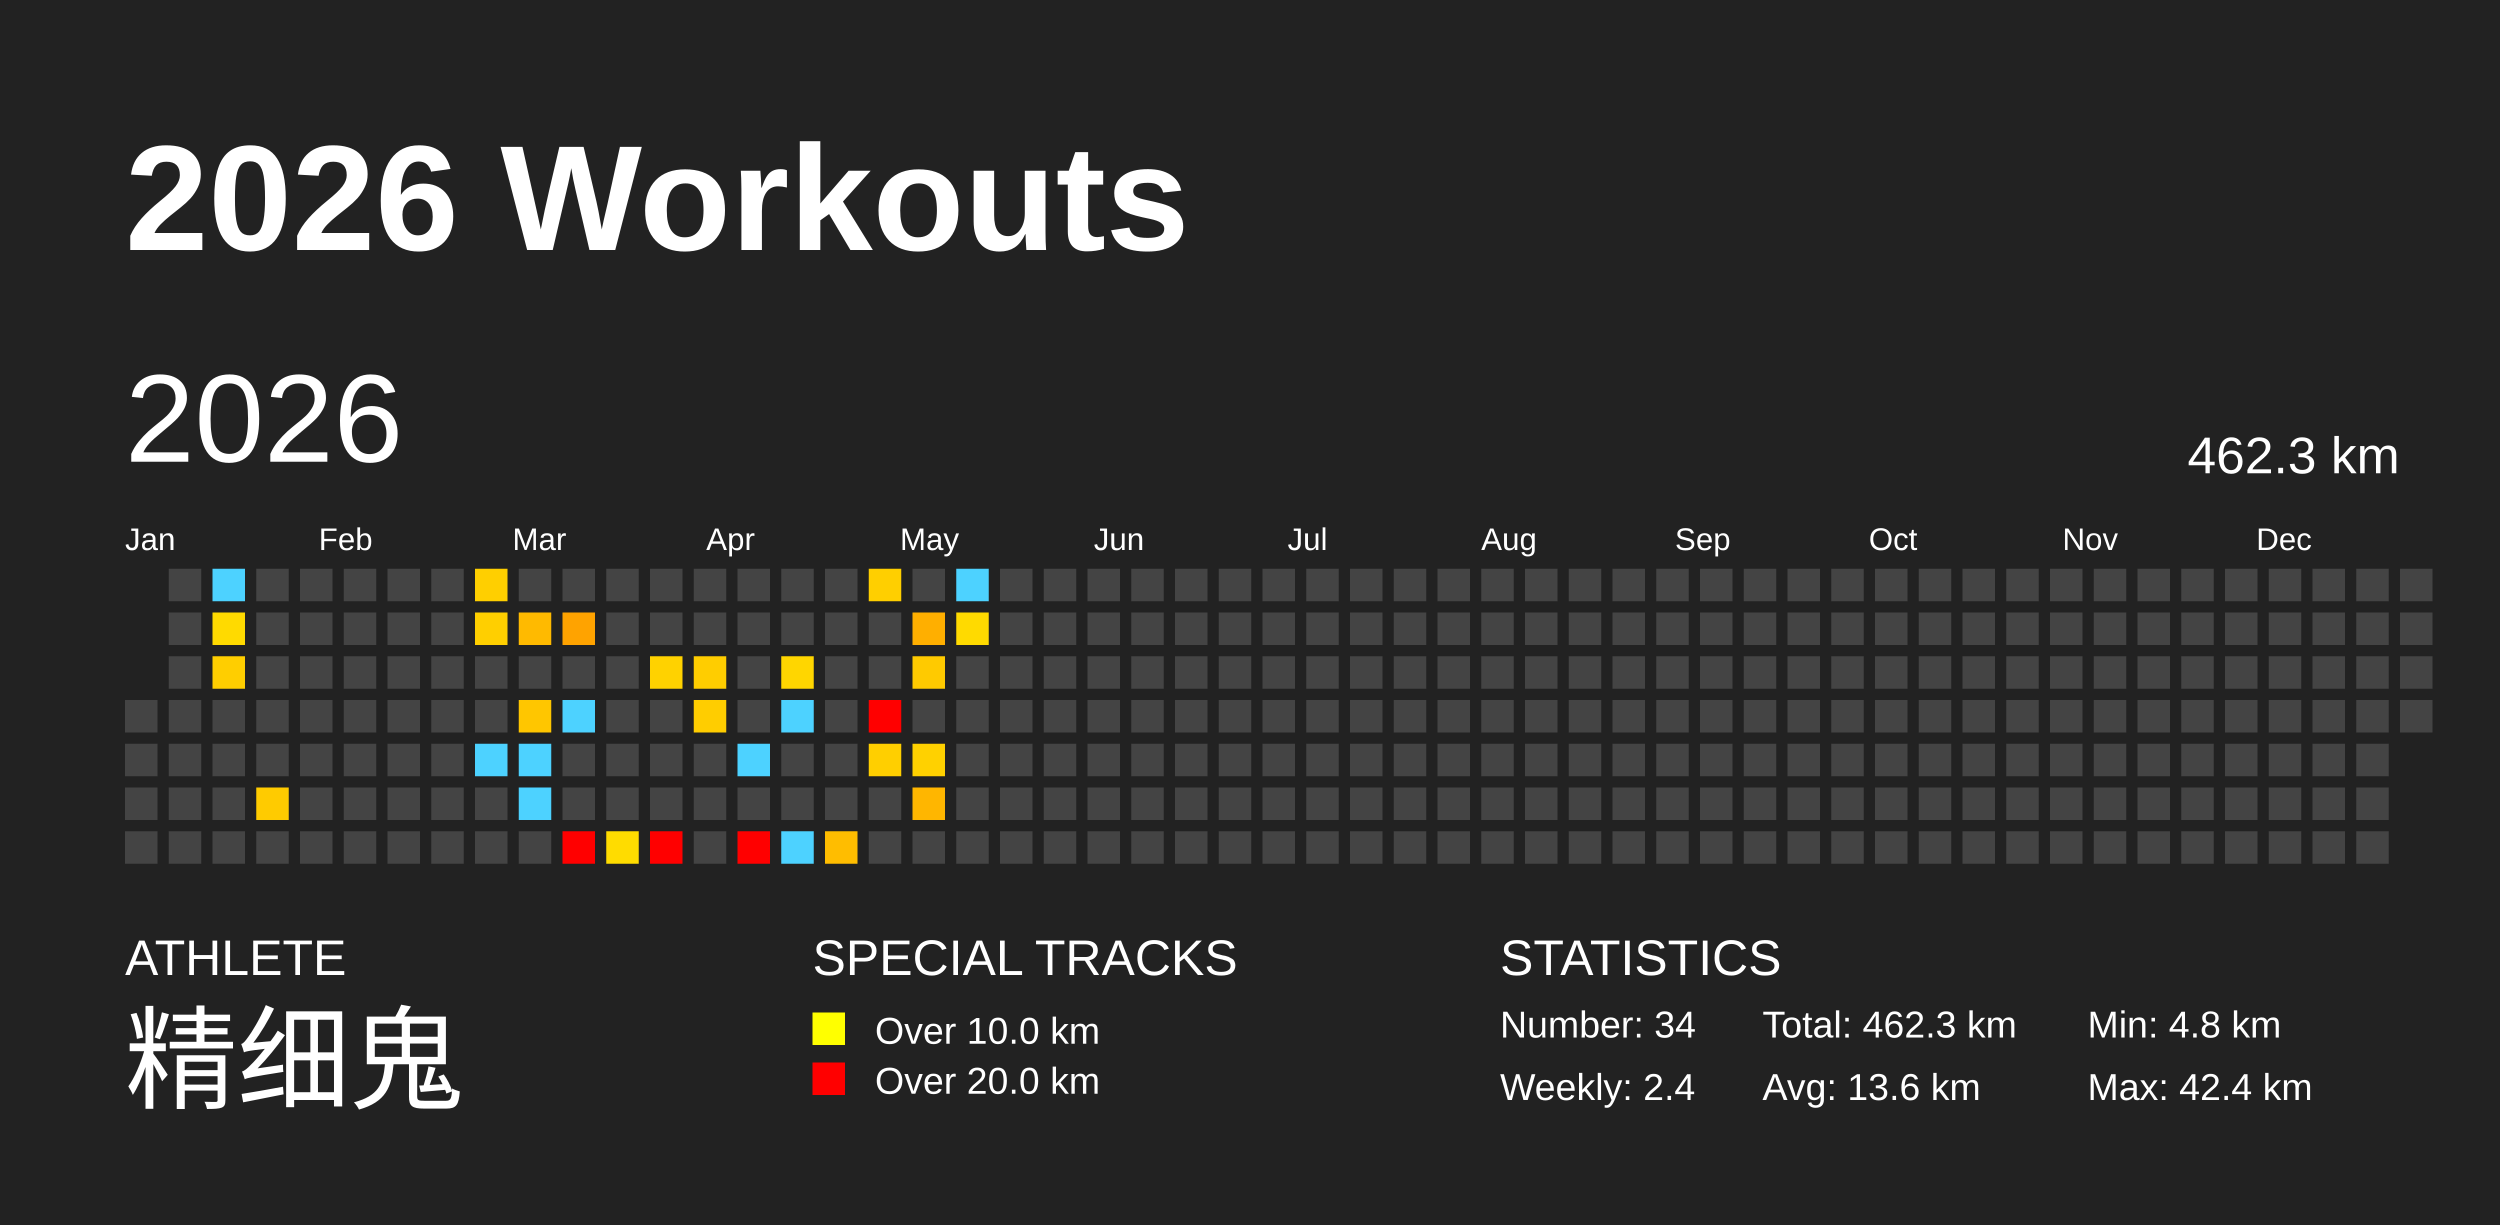
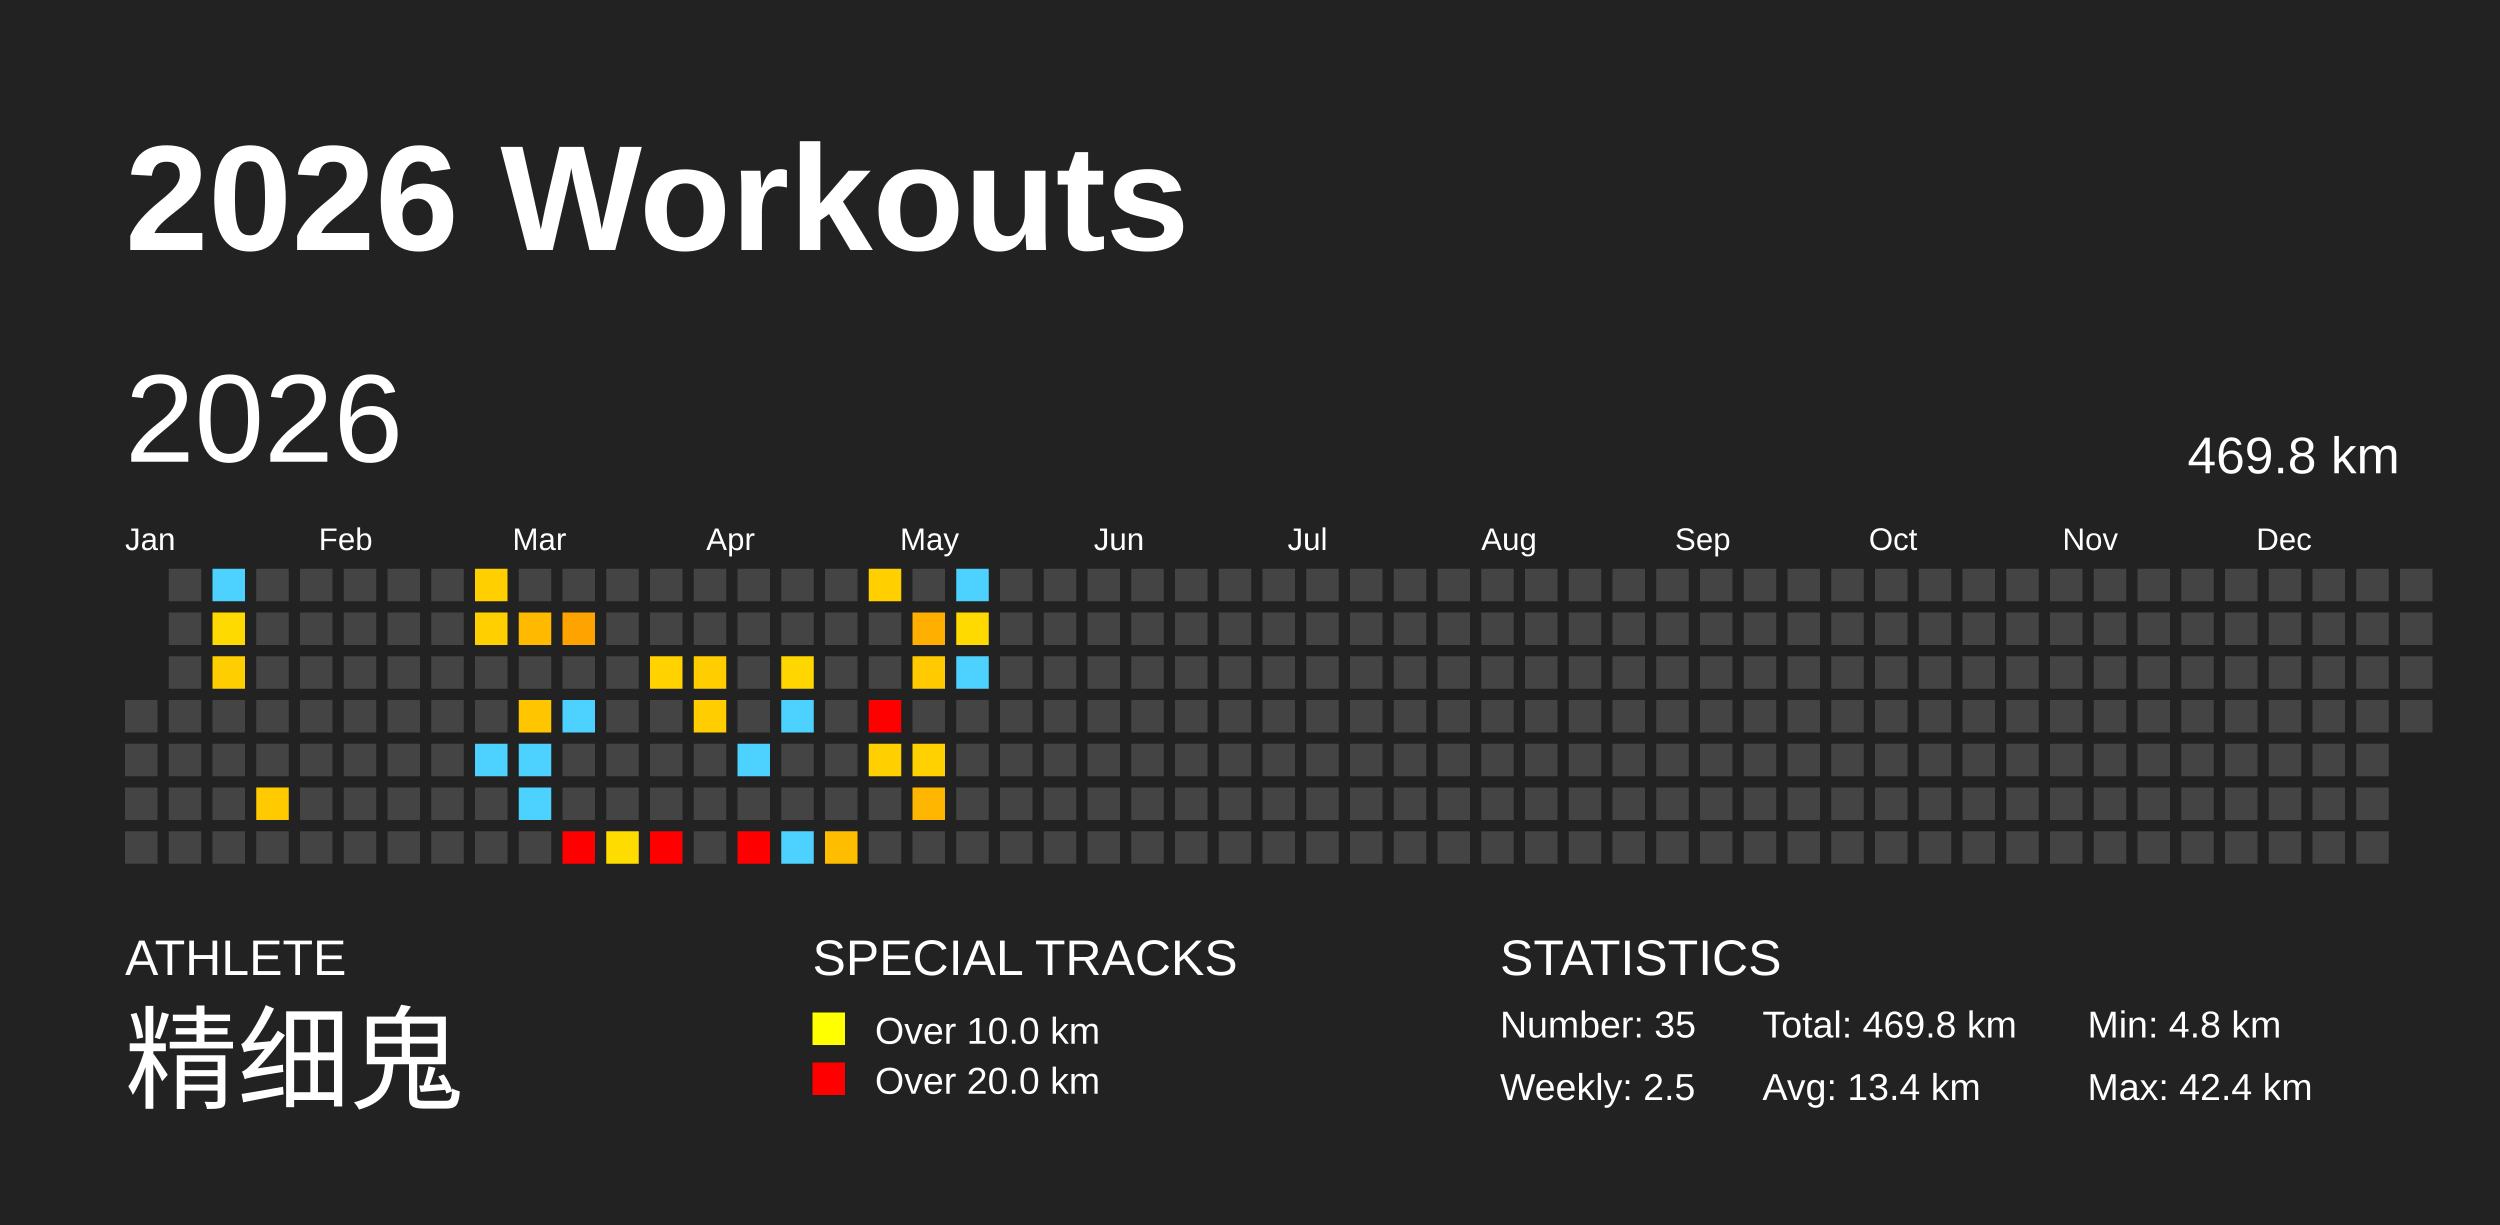
<svg xmlns="http://www.w3.org/2000/svg" baseProfile="full" height="98mm" version="1.1" viewBox="0,0,200,98" width="200mm">
  <defs />
  <rect fill="#222222" height="98" width="200" x="0" y="0" />
  <text fill="#FFFFFF" style="font-size:12px; font-family:Arial; font-weight:bold;" x="10" y="20">2026 Workouts</text>
  <text fill="#FFFFFF" style="font-size:4px; font-family:Arial" x="10" y="78">ATHLETE</text>
  <text fill="#FFFFFF" style="font-size:9px; font-family:Arial" x="10" y="88">精细鬼</text>
  <text fill="#FFFFFF" style="font-size:4px; font-family:Arial" x="65" y="78">SPECIAL TRACKS</text>
  <rect fill="yellow" height="2.6" width="2.6" x="65" y="81" />
  <text fill="#FFFFFF" style="font-size:3px; font-family:Arial" x="70" y="83.5">Over 10.0 km</text>
  <rect fill="red" height="2.6" width="2.6" x="65" y="85" />
  <text fill="#FFFFFF" style="font-size:3px; font-family:Arial" x="70" y="87.5">Over 20.0 km</text>
  <text fill="#FFFFFF" style="font-size:4px; font-family:Arial" x="120" y="78">STATISTICS</text>
-   <text fill="#FFFFFF" style="font-size:3px; font-family:Arial" x="120" y="83">Number: 34</text>
-   <text fill="#FFFFFF" style="font-size:3px; font-family:Arial" x="120" y="88">Weekly: 2.4</text>
-   <text fill="#FFFFFF" style="font-size:3px; font-family:Arial" x="141" y="83">Total: 462.3 km</text>
-   <text fill="#FFFFFF" style="font-size:3px; font-family:Arial" x="141" y="88">Avg: 13.6 km</text>
+   <text fill="#FFFFFF" style="font-size:3px; font-family:Arial" x="120" y="83">Number: 35</text>
+   <text fill="#FFFFFF" style="font-size:3px; font-family:Arial" x="120" y="88">Weekly: 2.5</text>
+   <text fill="#FFFFFF" style="font-size:3px; font-family:Arial" x="141" y="83">Total: 469.8 km</text>
+   <text fill="#FFFFFF" style="font-size:3px; font-family:Arial" x="141" y="88">Avg: 13.4 km</text>
  <text fill="#FFFFFF" style="font-size:3px; font-family:Arial" x="167" y="83">Min: 4.8 km</text>
  <text fill="#FFFFFF" style="font-size:3px; font-family:Arial" x="167" y="88">Max: 42.4 km</text>
  <text dominant-baseline="hanging" fill="#FFFFFF" style="font-size:10.0px; font-family:Arial;" x="10" y="30">2026</text>
-   <text dominant-baseline="hanging" fill="#FFFFFF" style="font-size:4.125px; font-family:Arial;" x="175" y="35">462.3 km</text>
+   <text dominant-baseline="hanging" fill="#FFFFFF" style="font-size:4.125px; font-family:Arial;" x="175" y="35">469.8 km</text>
  <text fill="#FFFFFF" style="font-size:2.5px; font-family:Arial" x="10.0" y="44">Jan</text>
  <text fill="#FFFFFF" style="font-size:2.5px; font-family:Arial" x="25.5" y="44">Feb</text>
  <text fill="#FFFFFF" style="font-size:2.5px; font-family:Arial" x="41.0" y="44">Mar</text>
  <text fill="#FFFFFF" style="font-size:2.5px; font-family:Arial" x="56.5" y="44">Apr</text>
  <text fill="#FFFFFF" style="font-size:2.5px; font-family:Arial" x="72.0" y="44">May</text>
  <text fill="#FFFFFF" style="font-size:2.5px; font-family:Arial" x="87.5" y="44">Jun</text>
  <text fill="#FFFFFF" style="font-size:2.5px; font-family:Arial" x="103.0" y="44">Jul</text>
  <text fill="#FFFFFF" style="font-size:2.5px; font-family:Arial" x="118.5" y="44">Aug</text>
  <text fill="#FFFFFF" style="font-size:2.5px; font-family:Arial" x="134.0" y="44">Sep</text>
  <text fill="#FFFFFF" style="font-size:2.5px; font-family:Arial" x="149.5" y="44">Oct</text>
  <text fill="#FFFFFF" style="font-size:2.5px; font-family:Arial" x="165.0" y="44">Nov</text>
  <text fill="#FFFFFF" style="font-size:2.5px; font-family:Arial" x="180.5" y="44">Dec</text>
  <rect fill="#444444" height="2.6" width="2.6" x="10.0" y="56.0" />
  <rect fill="#444444" height="2.6" width="2.6" x="10.0" y="59.5" />
  <rect fill="#444444" height="2.6" width="2.6" x="10.0" y="63.0" />
  <rect fill="#444444" height="2.6" width="2.6" x="10.0" y="66.5" />
  <rect fill="#444444" height="2.6" width="2.6" x="13.5" y="45.5" />
  <rect fill="#444444" height="2.6" width="2.6" x="13.5" y="49.0" />
  <rect fill="#444444" height="2.6" width="2.6" x="13.5" y="52.5" />
  <rect fill="#444444" height="2.6" width="2.6" x="13.5" y="56.0" />
  <rect fill="#444444" height="2.6" width="2.6" x="13.5" y="59.5" />
  <rect fill="#444444" height="2.6" width="2.6" x="13.5" y="63.0" />
  <rect fill="#444444" height="2.6" width="2.6" x="13.5" y="66.5" />
  <rect fill="#4dd2ff" height="2.6" width="2.6" x="17.0" y="45.5" />
  <rect fill="#ffda00" height="2.6" width="2.6" x="17.0" y="49.0" />
  <rect fill="#ffce00" height="2.6" width="2.6" x="17.0" y="52.5" />
  <rect fill="#444444" height="2.6" width="2.6" x="17.0" y="56.0" />
  <rect fill="#444444" height="2.6" width="2.6" x="17.0" y="59.5" />
  <rect fill="#444444" height="2.6" width="2.6" x="17.0" y="63.0" />
  <rect fill="#444444" height="2.6" width="2.6" x="17.0" y="66.5" />
  <rect fill="#444444" height="2.6" width="2.6" x="20.5" y="45.5" />
  <rect fill="#444444" height="2.6" width="2.6" x="20.5" y="49.0" />
  <rect fill="#444444" height="2.6" width="2.6" x="20.5" y="52.5" />
  <rect fill="#444444" height="2.6" width="2.6" x="20.5" y="56.0" />
  <rect fill="#444444" height="2.6" width="2.6" x="20.5" y="59.5" />
  <rect fill="#ffcb00" height="2.6" width="2.6" x="20.5" y="63.0" />
  <rect fill="#444444" height="2.6" width="2.6" x="20.5" y="66.5" />
  <rect fill="#444444" height="2.6" width="2.6" x="24.0" y="45.5" />
  <rect fill="#444444" height="2.6" width="2.6" x="24.0" y="49.0" />
  <rect fill="#444444" height="2.6" width="2.6" x="24.0" y="52.5" />
  <rect fill="#444444" height="2.6" width="2.6" x="24.0" y="56.0" />
  <rect fill="#444444" height="2.6" width="2.6" x="24.0" y="59.5" />
  <rect fill="#444444" height="2.6" width="2.6" x="24.0" y="63.0" />
  <rect fill="#444444" height="2.6" width="2.6" x="24.0" y="66.5" />
  <rect fill="#444444" height="2.6" width="2.6" x="27.5" y="45.5" />
  <rect fill="#444444" height="2.6" width="2.6" x="27.5" y="49.0" />
  <rect fill="#444444" height="2.6" width="2.6" x="27.5" y="52.5" />
  <rect fill="#444444" height="2.6" width="2.6" x="27.5" y="56.0" />
  <rect fill="#444444" height="2.6" width="2.6" x="27.5" y="59.5" />
  <rect fill="#444444" height="2.6" width="2.6" x="27.5" y="63.0" />
  <rect fill="#444444" height="2.6" width="2.6" x="27.5" y="66.5" />
  <rect fill="#444444" height="2.6" width="2.6" x="31.0" y="45.5" />
  <rect fill="#444444" height="2.6" width="2.6" x="31.0" y="49.0" />
  <rect fill="#444444" height="2.6" width="2.6" x="31.0" y="52.5" />
  <rect fill="#444444" height="2.6" width="2.6" x="31.0" y="56.0" />
  <rect fill="#444444" height="2.6" width="2.6" x="31.0" y="59.5" />
  <rect fill="#444444" height="2.6" width="2.6" x="31.0" y="63.0" />
  <rect fill="#444444" height="2.6" width="2.6" x="31.0" y="66.5" />
  <rect fill="#444444" height="2.6" width="2.6" x="34.5" y="45.5" />
  <rect fill="#444444" height="2.6" width="2.6" x="34.5" y="49.0" />
  <rect fill="#444444" height="2.6" width="2.6" x="34.5" y="52.5" />
  <rect fill="#444444" height="2.6" width="2.6" x="34.5" y="56.0" />
  <rect fill="#444444" height="2.6" width="2.6" x="34.5" y="59.5" />
  <rect fill="#444444" height="2.6" width="2.6" x="34.5" y="63.0" />
  <rect fill="#444444" height="2.6" width="2.6" x="34.5" y="66.5" />
  <rect fill="#ffcf00" height="2.6" width="2.6" x="38.0" y="45.5" />
  <rect fill="#ffcf00" height="2.6" width="2.6" x="38.0" y="49.0" />
  <rect fill="#444444" height="2.6" width="2.6" x="38.0" y="52.5" />
  <rect fill="#444444" height="2.6" width="2.6" x="38.0" y="56.0" />
  <rect fill="#4dd2ff" height="2.6" width="2.6" x="38.0" y="59.5" />
  <rect fill="#444444" height="2.6" width="2.6" x="38.0" y="63.0" />
  <rect fill="#444444" height="2.6" width="2.6" x="38.0" y="66.5" />
  <rect fill="#444444" height="2.6" width="2.6" x="41.5" y="45.5" />
  <rect fill="#ffba00" height="2.6" width="2.6" x="41.5" y="49.0" />
  <rect fill="#444444" height="2.6" width="2.6" x="41.5" y="52.5" />
  <rect fill="#ffc600" height="2.6" width="2.6" x="41.5" y="56.0" />
  <rect fill="#4dd2ff" height="2.6" width="2.6" x="41.5" y="59.5" />
  <rect fill="#4dd2ff" height="2.6" width="2.6" x="41.5" y="63.0" />
  <rect fill="#444444" height="2.6" width="2.6" x="41.5" y="66.5" />
  <rect fill="#444444" height="2.6" width="2.6" x="45.0" y="45.5" />
  <rect fill="#ffa300" height="2.6" width="2.6" x="45.0" y="49.0" />
  <rect fill="#444444" height="2.6" width="2.6" x="45.0" y="52.5" />
  <rect fill="#4dd2ff" height="2.6" width="2.6" x="45.0" y="56.0" />
  <rect fill="#444444" height="2.6" width="2.6" x="45.0" y="59.5" />
  <rect fill="#444444" height="2.6" width="2.6" x="45.0" y="63.0" />
  <rect fill="red" height="2.6" width="2.6" x="45.0" y="66.5" />
  <rect fill="#444444" height="2.6" width="2.6" x="48.5" y="45.5" />
  <rect fill="#444444" height="2.6" width="2.6" x="48.5" y="49.0" />
  <rect fill="#444444" height="2.6" width="2.6" x="48.5" y="52.5" />
  <rect fill="#444444" height="2.6" width="2.6" x="48.5" y="56.0" />
  <rect fill="#444444" height="2.6" width="2.6" x="48.5" y="59.5" />
  <rect fill="#444444" height="2.6" width="2.6" x="48.5" y="63.0" />
  <rect fill="#ffdc00" height="2.6" width="2.6" x="48.5" y="66.5" />
  <rect fill="#444444" height="2.6" width="2.6" x="52.0" y="45.5" />
  <rect fill="#444444" height="2.6" width="2.6" x="52.0" y="49.0" />
  <rect fill="#ffd200" height="2.6" width="2.6" x="52.0" y="52.5" />
  <rect fill="#444444" height="2.6" width="2.6" x="52.0" y="56.0" />
  <rect fill="#444444" height="2.6" width="2.6" x="52.0" y="59.5" />
  <rect fill="#444444" height="2.6" width="2.6" x="52.0" y="63.0" />
  <rect fill="red" height="2.6" width="2.6" x="52.0" y="66.5" />
  <rect fill="#444444" height="2.6" width="2.6" x="55.5" y="45.5" />
  <rect fill="#444444" height="2.6" width="2.6" x="55.5" y="49.0" />
  <rect fill="#ffcd00" height="2.6" width="2.6" x="55.5" y="52.5" />
  <rect fill="#ffcd00" height="2.6" width="2.6" x="55.5" y="56.0" />
  <rect fill="#444444" height="2.6" width="2.6" x="55.5" y="59.5" />
  <rect fill="#444444" height="2.6" width="2.6" x="55.5" y="63.0" />
  <rect fill="#444444" height="2.6" width="2.6" x="55.5" y="66.5" />
  <rect fill="#444444" height="2.6" width="2.6" x="59.0" y="45.5" />
  <rect fill="#444444" height="2.6" width="2.6" x="59.0" y="49.0" />
  <rect fill="#444444" height="2.6" width="2.6" x="59.0" y="52.5" />
  <rect fill="#444444" height="2.6" width="2.6" x="59.0" y="56.0" />
  <rect fill="#4dd2ff" height="2.6" width="2.6" x="59.0" y="59.5" />
  <rect fill="#444444" height="2.6" width="2.6" x="59.0" y="63.0" />
  <rect fill="red" height="2.6" width="2.6" x="59.0" y="66.5" />
  <rect fill="#444444" height="2.6" width="2.6" x="62.5" y="45.5" />
  <rect fill="#444444" height="2.6" width="2.6" x="62.5" y="49.0" />
  <rect fill="#ffd600" height="2.6" width="2.6" x="62.5" y="52.5" />
  <rect fill="#4dd2ff" height="2.6" width="2.6" x="62.5" y="56.0" />
  <rect fill="#444444" height="2.6" width="2.6" x="62.5" y="59.5" />
  <rect fill="#444444" height="2.6" width="2.6" x="62.5" y="63.0" />
  <rect fill="#4dd2ff" height="2.6" width="2.6" x="62.5" y="66.5" />
  <rect fill="#444444" height="2.6" width="2.6" x="66.0" y="45.5" />
  <rect fill="#444444" height="2.6" width="2.6" x="66.0" y="49.0" />
  <rect fill="#444444" height="2.6" width="2.6" x="66.0" y="52.5" />
  <rect fill="#444444" height="2.6" width="2.6" x="66.0" y="56.0" />
  <rect fill="#444444" height="2.6" width="2.6" x="66.0" y="59.5" />
  <rect fill="#444444" height="2.6" width="2.6" x="66.0" y="63.0" />
  <rect fill="#ffbd00" height="2.6" width="2.6" x="66.0" y="66.5" />
  <rect fill="#ffcf00" height="2.6" width="2.6" x="69.5" y="45.5" />
  <rect fill="#444444" height="2.6" width="2.6" x="69.5" y="49.0" />
  <rect fill="#444444" height="2.6" width="2.6" x="69.5" y="52.5" />
  <rect fill="red" height="2.6" width="2.6" x="69.5" y="56.0" />
  <rect fill="#ffcf00" height="2.6" width="2.6" x="69.5" y="59.5" />
  <rect fill="#444444" height="2.6" width="2.6" x="69.5" y="63.0" />
  <rect fill="#444444" height="2.6" width="2.6" x="69.5" y="66.5" />
  <rect fill="#444444" height="2.6" width="2.6" x="73.0" y="45.5" />
  <rect fill="#ffaf00" height="2.6" width="2.6" x="73.0" y="49.0" />
  <rect fill="#ffca00" height="2.6" width="2.6" x="73.0" y="52.5" />
  <rect fill="#444444" height="2.6" width="2.6" x="73.0" y="56.0" />
  <rect fill="#ffd100" height="2.6" width="2.6" x="73.0" y="59.5" />
  <rect fill="#ffb600" height="2.6" width="2.6" x="73.0" y="63.0" />
  <rect fill="#444444" height="2.6" width="2.6" x="73.0" y="66.5" />
  <rect fill="#4dd2ff" height="2.6" width="2.6" x="76.5" y="45.5" />
  <rect fill="#ffda00" height="2.6" width="2.6" x="76.5" y="49.0" />
-   <rect fill="#444444" height="2.6" width="2.6" x="76.5" y="52.5" />
+   <rect fill="#4dd2ff" height="2.6" width="2.6" x="76.5" y="52.5" />
  <rect fill="#444444" height="2.6" width="2.6" x="76.5" y="56.0" />
  <rect fill="#444444" height="2.6" width="2.6" x="76.5" y="59.5" />
  <rect fill="#444444" height="2.6" width="2.6" x="76.5" y="63.0" />
  <rect fill="#444444" height="2.6" width="2.6" x="76.5" y="66.5" />
  <rect fill="#444444" height="2.6" width="2.6" x="80.0" y="45.5" />
  <rect fill="#444444" height="2.6" width="2.6" x="80.0" y="49.0" />
  <rect fill="#444444" height="2.6" width="2.6" x="80.0" y="52.5" />
  <rect fill="#444444" height="2.6" width="2.6" x="80.0" y="56.0" />
  <rect fill="#444444" height="2.6" width="2.6" x="80.0" y="59.5" />
  <rect fill="#444444" height="2.6" width="2.6" x="80.0" y="63.0" />
  <rect fill="#444444" height="2.6" width="2.6" x="80.0" y="66.5" />
  <rect fill="#444444" height="2.6" width="2.6" x="83.5" y="45.5" />
  <rect fill="#444444" height="2.6" width="2.6" x="83.5" y="49.0" />
  <rect fill="#444444" height="2.6" width="2.6" x="83.5" y="52.5" />
  <rect fill="#444444" height="2.6" width="2.6" x="83.5" y="56.0" />
  <rect fill="#444444" height="2.6" width="2.6" x="83.5" y="59.5" />
  <rect fill="#444444" height="2.6" width="2.6" x="83.5" y="63.0" />
  <rect fill="#444444" height="2.6" width="2.6" x="83.5" y="66.5" />
  <rect fill="#444444" height="2.6" width="2.6" x="87.0" y="45.5" />
  <rect fill="#444444" height="2.6" width="2.6" x="87.0" y="49.0" />
  <rect fill="#444444" height="2.6" width="2.6" x="87.0" y="52.5" />
  <rect fill="#444444" height="2.6" width="2.6" x="87.0" y="56.0" />
  <rect fill="#444444" height="2.6" width="2.6" x="87.0" y="59.5" />
  <rect fill="#444444" height="2.6" width="2.6" x="87.0" y="63.0" />
  <rect fill="#444444" height="2.6" width="2.6" x="87.0" y="66.5" />
  <rect fill="#444444" height="2.6" width="2.6" x="90.5" y="45.5" />
  <rect fill="#444444" height="2.6" width="2.6" x="90.5" y="49.0" />
  <rect fill="#444444" height="2.6" width="2.6" x="90.5" y="52.5" />
  <rect fill="#444444" height="2.6" width="2.6" x="90.5" y="56.0" />
  <rect fill="#444444" height="2.6" width="2.6" x="90.5" y="59.5" />
  <rect fill="#444444" height="2.6" width="2.6" x="90.5" y="63.0" />
  <rect fill="#444444" height="2.6" width="2.6" x="90.5" y="66.5" />
  <rect fill="#444444" height="2.6" width="2.6" x="94.0" y="45.5" />
  <rect fill="#444444" height="2.6" width="2.6" x="94.0" y="49.0" />
  <rect fill="#444444" height="2.6" width="2.6" x="94.0" y="52.5" />
  <rect fill="#444444" height="2.6" width="2.6" x="94.0" y="56.0" />
  <rect fill="#444444" height="2.6" width="2.6" x="94.0" y="59.5" />
  <rect fill="#444444" height="2.6" width="2.6" x="94.0" y="63.0" />
  <rect fill="#444444" height="2.6" width="2.6" x="94.0" y="66.5" />
  <rect fill="#444444" height="2.6" width="2.6" x="97.5" y="45.5" />
  <rect fill="#444444" height="2.6" width="2.6" x="97.5" y="49.0" />
  <rect fill="#444444" height="2.6" width="2.6" x="97.5" y="52.5" />
  <rect fill="#444444" height="2.6" width="2.6" x="97.5" y="56.0" />
  <rect fill="#444444" height="2.6" width="2.6" x="97.5" y="59.5" />
  <rect fill="#444444" height="2.6" width="2.6" x="97.5" y="63.0" />
  <rect fill="#444444" height="2.6" width="2.6" x="97.5" y="66.5" />
  <rect fill="#444444" height="2.6" width="2.6" x="101.0" y="45.5" />
  <rect fill="#444444" height="2.6" width="2.6" x="101.0" y="49.0" />
  <rect fill="#444444" height="2.6" width="2.6" x="101.0" y="52.5" />
  <rect fill="#444444" height="2.6" width="2.6" x="101.0" y="56.0" />
  <rect fill="#444444" height="2.6" width="2.6" x="101.0" y="59.5" />
  <rect fill="#444444" height="2.6" width="2.6" x="101.0" y="63.0" />
  <rect fill="#444444" height="2.6" width="2.6" x="101.0" y="66.5" />
  <rect fill="#444444" height="2.6" width="2.6" x="104.5" y="45.5" />
  <rect fill="#444444" height="2.6" width="2.6" x="104.5" y="49.0" />
  <rect fill="#444444" height="2.6" width="2.6" x="104.5" y="52.5" />
  <rect fill="#444444" height="2.6" width="2.6" x="104.5" y="56.0" />
  <rect fill="#444444" height="2.6" width="2.6" x="104.5" y="59.5" />
  <rect fill="#444444" height="2.6" width="2.6" x="104.5" y="63.0" />
  <rect fill="#444444" height="2.6" width="2.6" x="104.5" y="66.5" />
  <rect fill="#444444" height="2.6" width="2.6" x="108.0" y="45.5" />
  <rect fill="#444444" height="2.6" width="2.6" x="108.0" y="49.0" />
  <rect fill="#444444" height="2.6" width="2.6" x="108.0" y="52.5" />
  <rect fill="#444444" height="2.6" width="2.6" x="108.0" y="56.0" />
  <rect fill="#444444" height="2.6" width="2.6" x="108.0" y="59.5" />
  <rect fill="#444444" height="2.6" width="2.6" x="108.0" y="63.0" />
  <rect fill="#444444" height="2.6" width="2.6" x="108.0" y="66.5" />
  <rect fill="#444444" height="2.6" width="2.6" x="111.5" y="45.5" />
  <rect fill="#444444" height="2.6" width="2.6" x="111.5" y="49.0" />
  <rect fill="#444444" height="2.6" width="2.6" x="111.5" y="52.5" />
  <rect fill="#444444" height="2.6" width="2.6" x="111.5" y="56.0" />
  <rect fill="#444444" height="2.6" width="2.6" x="111.5" y="59.5" />
  <rect fill="#444444" height="2.6" width="2.6" x="111.5" y="63.0" />
  <rect fill="#444444" height="2.6" width="2.6" x="111.5" y="66.5" />
  <rect fill="#444444" height="2.6" width="2.6" x="115.0" y="45.5" />
  <rect fill="#444444" height="2.6" width="2.6" x="115.0" y="49.0" />
  <rect fill="#444444" height="2.6" width="2.6" x="115.0" y="52.5" />
  <rect fill="#444444" height="2.6" width="2.6" x="115.0" y="56.0" />
  <rect fill="#444444" height="2.6" width="2.6" x="115.0" y="59.5" />
  <rect fill="#444444" height="2.6" width="2.6" x="115.0" y="63.0" />
  <rect fill="#444444" height="2.6" width="2.6" x="115.0" y="66.5" />
  <rect fill="#444444" height="2.6" width="2.6" x="118.5" y="45.5" />
  <rect fill="#444444" height="2.6" width="2.6" x="118.5" y="49.0" />
  <rect fill="#444444" height="2.6" width="2.6" x="118.5" y="52.5" />
  <rect fill="#444444" height="2.6" width="2.6" x="118.5" y="56.0" />
  <rect fill="#444444" height="2.6" width="2.6" x="118.5" y="59.5" />
  <rect fill="#444444" height="2.6" width="2.6" x="118.5" y="63.0" />
  <rect fill="#444444" height="2.6" width="2.6" x="118.5" y="66.5" />
  <rect fill="#444444" height="2.6" width="2.6" x="122.0" y="45.5" />
  <rect fill="#444444" height="2.6" width="2.6" x="122.0" y="49.0" />
  <rect fill="#444444" height="2.6" width="2.6" x="122.0" y="52.5" />
  <rect fill="#444444" height="2.6" width="2.6" x="122.0" y="56.0" />
  <rect fill="#444444" height="2.6" width="2.6" x="122.0" y="59.5" />
  <rect fill="#444444" height="2.6" width="2.6" x="122.0" y="63.0" />
  <rect fill="#444444" height="2.6" width="2.6" x="122.0" y="66.5" />
  <rect fill="#444444" height="2.6" width="2.6" x="125.5" y="45.5" />
  <rect fill="#444444" height="2.6" width="2.6" x="125.5" y="49.0" />
  <rect fill="#444444" height="2.6" width="2.6" x="125.5" y="52.5" />
  <rect fill="#444444" height="2.6" width="2.6" x="125.5" y="56.0" />
  <rect fill="#444444" height="2.6" width="2.6" x="125.5" y="59.5" />
  <rect fill="#444444" height="2.6" width="2.6" x="125.5" y="63.0" />
  <rect fill="#444444" height="2.6" width="2.6" x="125.5" y="66.5" />
  <rect fill="#444444" height="2.6" width="2.6" x="129.0" y="45.5" />
  <rect fill="#444444" height="2.6" width="2.6" x="129.0" y="49.0" />
  <rect fill="#444444" height="2.6" width="2.6" x="129.0" y="52.5" />
  <rect fill="#444444" height="2.6" width="2.6" x="129.0" y="56.0" />
  <rect fill="#444444" height="2.6" width="2.6" x="129.0" y="59.5" />
  <rect fill="#444444" height="2.6" width="2.6" x="129.0" y="63.0" />
  <rect fill="#444444" height="2.6" width="2.6" x="129.0" y="66.5" />
  <rect fill="#444444" height="2.6" width="2.6" x="132.5" y="45.5" />
  <rect fill="#444444" height="2.6" width="2.6" x="132.5" y="49.0" />
  <rect fill="#444444" height="2.6" width="2.6" x="132.5" y="52.5" />
  <rect fill="#444444" height="2.6" width="2.6" x="132.5" y="56.0" />
  <rect fill="#444444" height="2.6" width="2.6" x="132.5" y="59.5" />
  <rect fill="#444444" height="2.6" width="2.6" x="132.5" y="63.0" />
  <rect fill="#444444" height="2.6" width="2.6" x="132.5" y="66.5" />
  <rect fill="#444444" height="2.6" width="2.6" x="136.0" y="45.5" />
  <rect fill="#444444" height="2.6" width="2.6" x="136.0" y="49.0" />
  <rect fill="#444444" height="2.6" width="2.6" x="136.0" y="52.5" />
  <rect fill="#444444" height="2.6" width="2.6" x="136.0" y="56.0" />
  <rect fill="#444444" height="2.6" width="2.6" x="136.0" y="59.5" />
  <rect fill="#444444" height="2.6" width="2.6" x="136.0" y="63.0" />
  <rect fill="#444444" height="2.6" width="2.6" x="136.0" y="66.5" />
  <rect fill="#444444" height="2.6" width="2.6" x="139.5" y="45.5" />
  <rect fill="#444444" height="2.6" width="2.6" x="139.5" y="49.0" />
  <rect fill="#444444" height="2.6" width="2.6" x="139.5" y="52.5" />
  <rect fill="#444444" height="2.6" width="2.6" x="139.5" y="56.0" />
  <rect fill="#444444" height="2.6" width="2.6" x="139.5" y="59.5" />
  <rect fill="#444444" height="2.6" width="2.6" x="139.5" y="63.0" />
  <rect fill="#444444" height="2.6" width="2.6" x="139.5" y="66.5" />
  <rect fill="#444444" height="2.6" width="2.6" x="143.0" y="45.5" />
  <rect fill="#444444" height="2.6" width="2.6" x="143.0" y="49.0" />
  <rect fill="#444444" height="2.6" width="2.6" x="143.0" y="52.5" />
  <rect fill="#444444" height="2.6" width="2.6" x="143.0" y="56.0" />
  <rect fill="#444444" height="2.6" width="2.6" x="143.0" y="59.5" />
  <rect fill="#444444" height="2.6" width="2.6" x="143.0" y="63.0" />
  <rect fill="#444444" height="2.6" width="2.6" x="143.0" y="66.5" />
  <rect fill="#444444" height="2.6" width="2.6" x="146.5" y="45.5" />
  <rect fill="#444444" height="2.6" width="2.6" x="146.5" y="49.0" />
  <rect fill="#444444" height="2.6" width="2.6" x="146.5" y="52.5" />
  <rect fill="#444444" height="2.6" width="2.6" x="146.5" y="56.0" />
  <rect fill="#444444" height="2.6" width="2.6" x="146.5" y="59.5" />
  <rect fill="#444444" height="2.6" width="2.6" x="146.5" y="63.0" />
  <rect fill="#444444" height="2.6" width="2.6" x="146.5" y="66.5" />
  <rect fill="#444444" height="2.6" width="2.6" x="150.0" y="45.5" />
  <rect fill="#444444" height="2.6" width="2.6" x="150.0" y="49.0" />
  <rect fill="#444444" height="2.6" width="2.6" x="150.0" y="52.5" />
  <rect fill="#444444" height="2.6" width="2.6" x="150.0" y="56.0" />
  <rect fill="#444444" height="2.6" width="2.6" x="150.0" y="59.5" />
  <rect fill="#444444" height="2.6" width="2.6" x="150.0" y="63.0" />
  <rect fill="#444444" height="2.6" width="2.6" x="150.0" y="66.5" />
  <rect fill="#444444" height="2.6" width="2.6" x="153.5" y="45.5" />
  <rect fill="#444444" height="2.6" width="2.6" x="153.5" y="49.0" />
  <rect fill="#444444" height="2.6" width="2.6" x="153.5" y="52.5" />
  <rect fill="#444444" height="2.6" width="2.6" x="153.5" y="56.0" />
  <rect fill="#444444" height="2.6" width="2.6" x="153.5" y="59.5" />
  <rect fill="#444444" height="2.6" width="2.6" x="153.5" y="63.0" />
  <rect fill="#444444" height="2.6" width="2.6" x="153.5" y="66.5" />
  <rect fill="#444444" height="2.6" width="2.6" x="157.0" y="45.5" />
  <rect fill="#444444" height="2.6" width="2.6" x="157.0" y="49.0" />
  <rect fill="#444444" height="2.6" width="2.6" x="157.0" y="52.5" />
  <rect fill="#444444" height="2.6" width="2.6" x="157.0" y="56.0" />
  <rect fill="#444444" height="2.6" width="2.6" x="157.0" y="59.5" />
  <rect fill="#444444" height="2.6" width="2.6" x="157.0" y="63.0" />
  <rect fill="#444444" height="2.6" width="2.6" x="157.0" y="66.5" />
  <rect fill="#444444" height="2.6" width="2.6" x="160.5" y="45.5" />
  <rect fill="#444444" height="2.6" width="2.6" x="160.5" y="49.0" />
  <rect fill="#444444" height="2.6" width="2.6" x="160.5" y="52.5" />
  <rect fill="#444444" height="2.6" width="2.6" x="160.5" y="56.0" />
  <rect fill="#444444" height="2.6" width="2.6" x="160.5" y="59.5" />
  <rect fill="#444444" height="2.6" width="2.6" x="160.5" y="63.0" />
  <rect fill="#444444" height="2.6" width="2.6" x="160.5" y="66.5" />
  <rect fill="#444444" height="2.6" width="2.6" x="164.0" y="45.5" />
  <rect fill="#444444" height="2.6" width="2.6" x="164.0" y="49.0" />
  <rect fill="#444444" height="2.6" width="2.6" x="164.0" y="52.5" />
  <rect fill="#444444" height="2.6" width="2.6" x="164.0" y="56.0" />
  <rect fill="#444444" height="2.6" width="2.6" x="164.0" y="59.5" />
  <rect fill="#444444" height="2.6" width="2.6" x="164.0" y="63.0" />
  <rect fill="#444444" height="2.6" width="2.6" x="164.0" y="66.5" />
  <rect fill="#444444" height="2.6" width="2.6" x="167.5" y="45.5" />
  <rect fill="#444444" height="2.6" width="2.6" x="167.5" y="49.0" />
  <rect fill="#444444" height="2.6" width="2.6" x="167.5" y="52.5" />
  <rect fill="#444444" height="2.6" width="2.6" x="167.5" y="56.0" />
  <rect fill="#444444" height="2.6" width="2.6" x="167.5" y="59.5" />
  <rect fill="#444444" height="2.6" width="2.6" x="167.5" y="63.0" />
  <rect fill="#444444" height="2.6" width="2.6" x="167.5" y="66.5" />
  <rect fill="#444444" height="2.6" width="2.6" x="171.0" y="45.5" />
  <rect fill="#444444" height="2.6" width="2.6" x="171.0" y="49.0" />
  <rect fill="#444444" height="2.6" width="2.6" x="171.0" y="52.5" />
  <rect fill="#444444" height="2.6" width="2.6" x="171.0" y="56.0" />
  <rect fill="#444444" height="2.6" width="2.6" x="171.0" y="59.5" />
  <rect fill="#444444" height="2.6" width="2.6" x="171.0" y="63.0" />
  <rect fill="#444444" height="2.6" width="2.6" x="171.0" y="66.5" />
  <rect fill="#444444" height="2.6" width="2.6" x="174.5" y="45.5" />
  <rect fill="#444444" height="2.6" width="2.6" x="174.5" y="49.0" />
  <rect fill="#444444" height="2.6" width="2.6" x="174.5" y="52.5" />
  <rect fill="#444444" height="2.6" width="2.6" x="174.5" y="56.0" />
  <rect fill="#444444" height="2.6" width="2.6" x="174.5" y="59.5" />
  <rect fill="#444444" height="2.6" width="2.6" x="174.5" y="63.0" />
  <rect fill="#444444" height="2.6" width="2.6" x="174.5" y="66.5" />
  <rect fill="#444444" height="2.6" width="2.6" x="178.0" y="45.5" />
  <rect fill="#444444" height="2.6" width="2.6" x="178.0" y="49.0" />
  <rect fill="#444444" height="2.6" width="2.6" x="178.0" y="52.5" />
  <rect fill="#444444" height="2.6" width="2.6" x="178.0" y="56.0" />
  <rect fill="#444444" height="2.6" width="2.6" x="178.0" y="59.5" />
  <rect fill="#444444" height="2.6" width="2.6" x="178.0" y="63.0" />
  <rect fill="#444444" height="2.6" width="2.6" x="178.0" y="66.5" />
  <rect fill="#444444" height="2.6" width="2.6" x="181.5" y="45.5" />
  <rect fill="#444444" height="2.6" width="2.6" x="181.5" y="49.0" />
  <rect fill="#444444" height="2.6" width="2.6" x="181.5" y="52.5" />
  <rect fill="#444444" height="2.6" width="2.6" x="181.5" y="56.0" />
  <rect fill="#444444" height="2.6" width="2.6" x="181.5" y="59.5" />
  <rect fill="#444444" height="2.6" width="2.6" x="181.5" y="63.0" />
  <rect fill="#444444" height="2.6" width="2.6" x="181.5" y="66.5" />
  <rect fill="#444444" height="2.6" width="2.6" x="185.0" y="45.5" />
  <rect fill="#444444" height="2.6" width="2.6" x="185.0" y="49.0" />
  <rect fill="#444444" height="2.6" width="2.6" x="185.0" y="52.5" />
  <rect fill="#444444" height="2.6" width="2.6" x="185.0" y="56.0" />
  <rect fill="#444444" height="2.6" width="2.6" x="185.0" y="59.5" />
  <rect fill="#444444" height="2.6" width="2.6" x="185.0" y="63.0" />
  <rect fill="#444444" height="2.6" width="2.6" x="185.0" y="66.5" />
  <rect fill="#444444" height="2.6" width="2.6" x="188.5" y="45.5" />
  <rect fill="#444444" height="2.6" width="2.6" x="188.5" y="49.0" />
  <rect fill="#444444" height="2.6" width="2.6" x="188.5" y="52.5" />
  <rect fill="#444444" height="2.6" width="2.6" x="188.5" y="56.0" />
  <rect fill="#444444" height="2.6" width="2.6" x="188.5" y="59.5" />
  <rect fill="#444444" height="2.6" width="2.6" x="188.5" y="63.0" />
  <rect fill="#444444" height="2.6" width="2.6" x="188.5" y="66.5" />
  <rect fill="#444444" height="2.6" width="2.6" x="192.0" y="45.5" />
  <rect fill="#444444" height="2.6" width="2.6" x="192.0" y="49.0" />
  <rect fill="#444444" height="2.6" width="2.6" x="192.0" y="52.5" />
  <rect fill="#444444" height="2.6" width="2.6" x="192.0" y="56.0" />
</svg>
